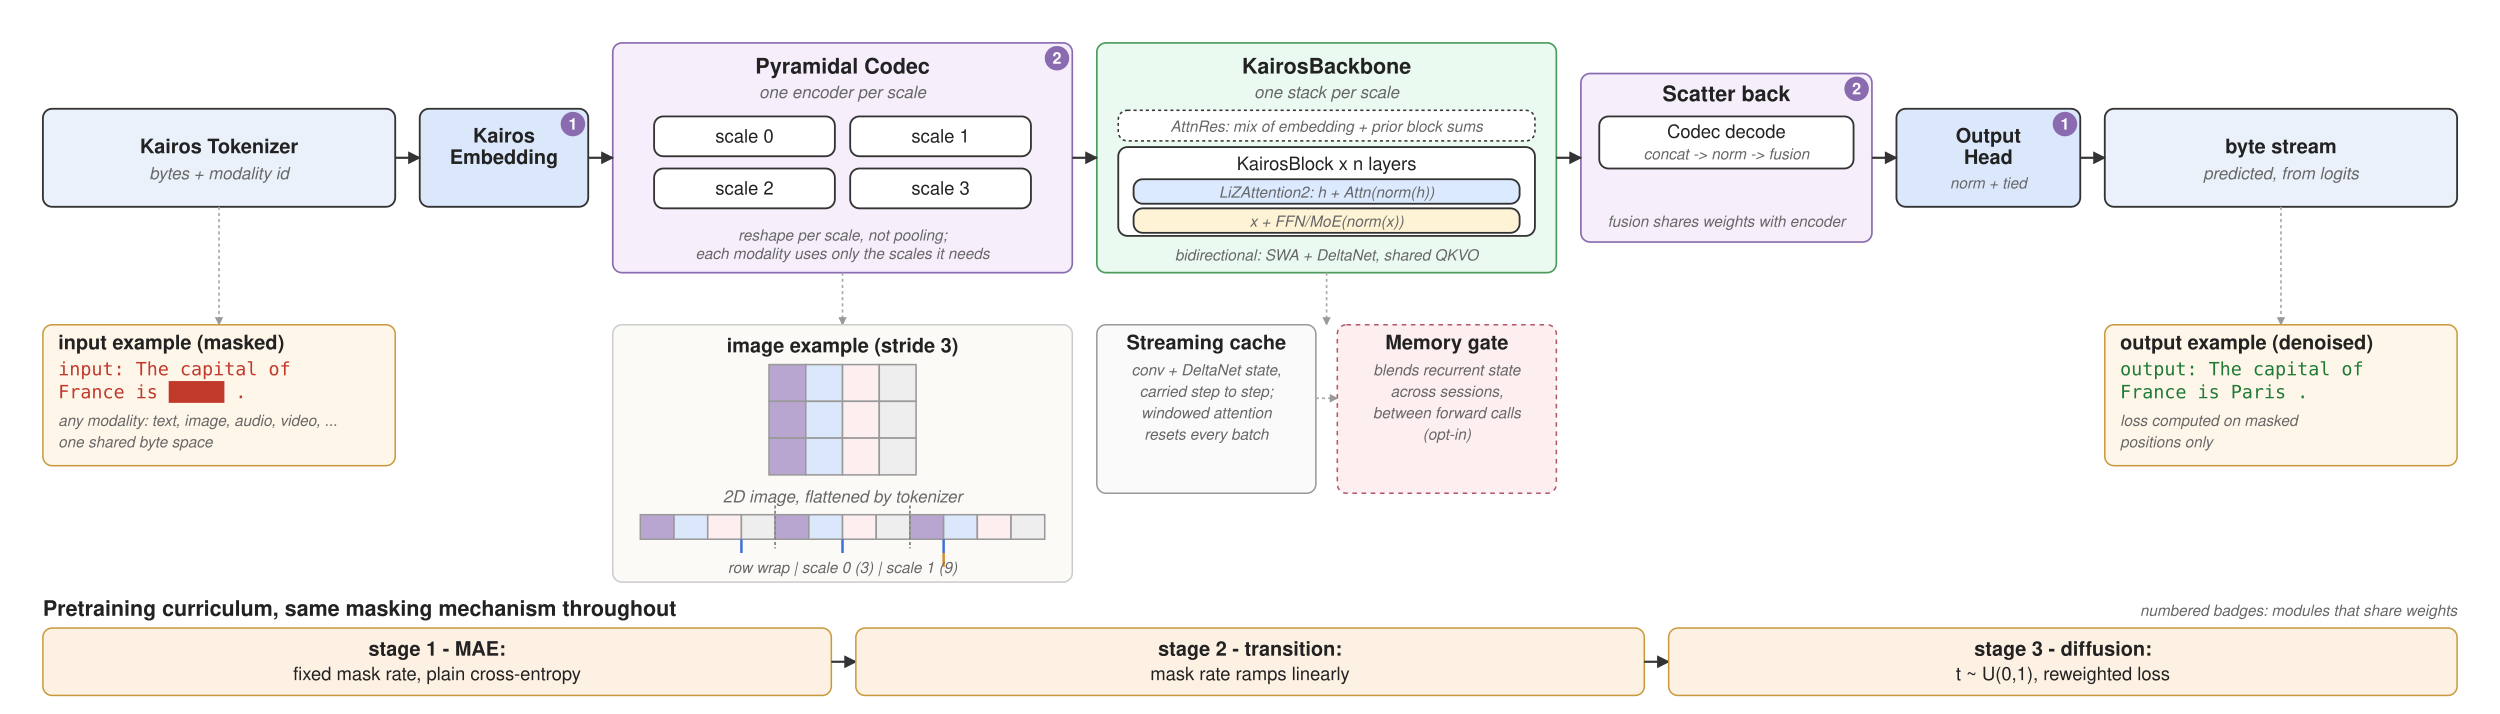
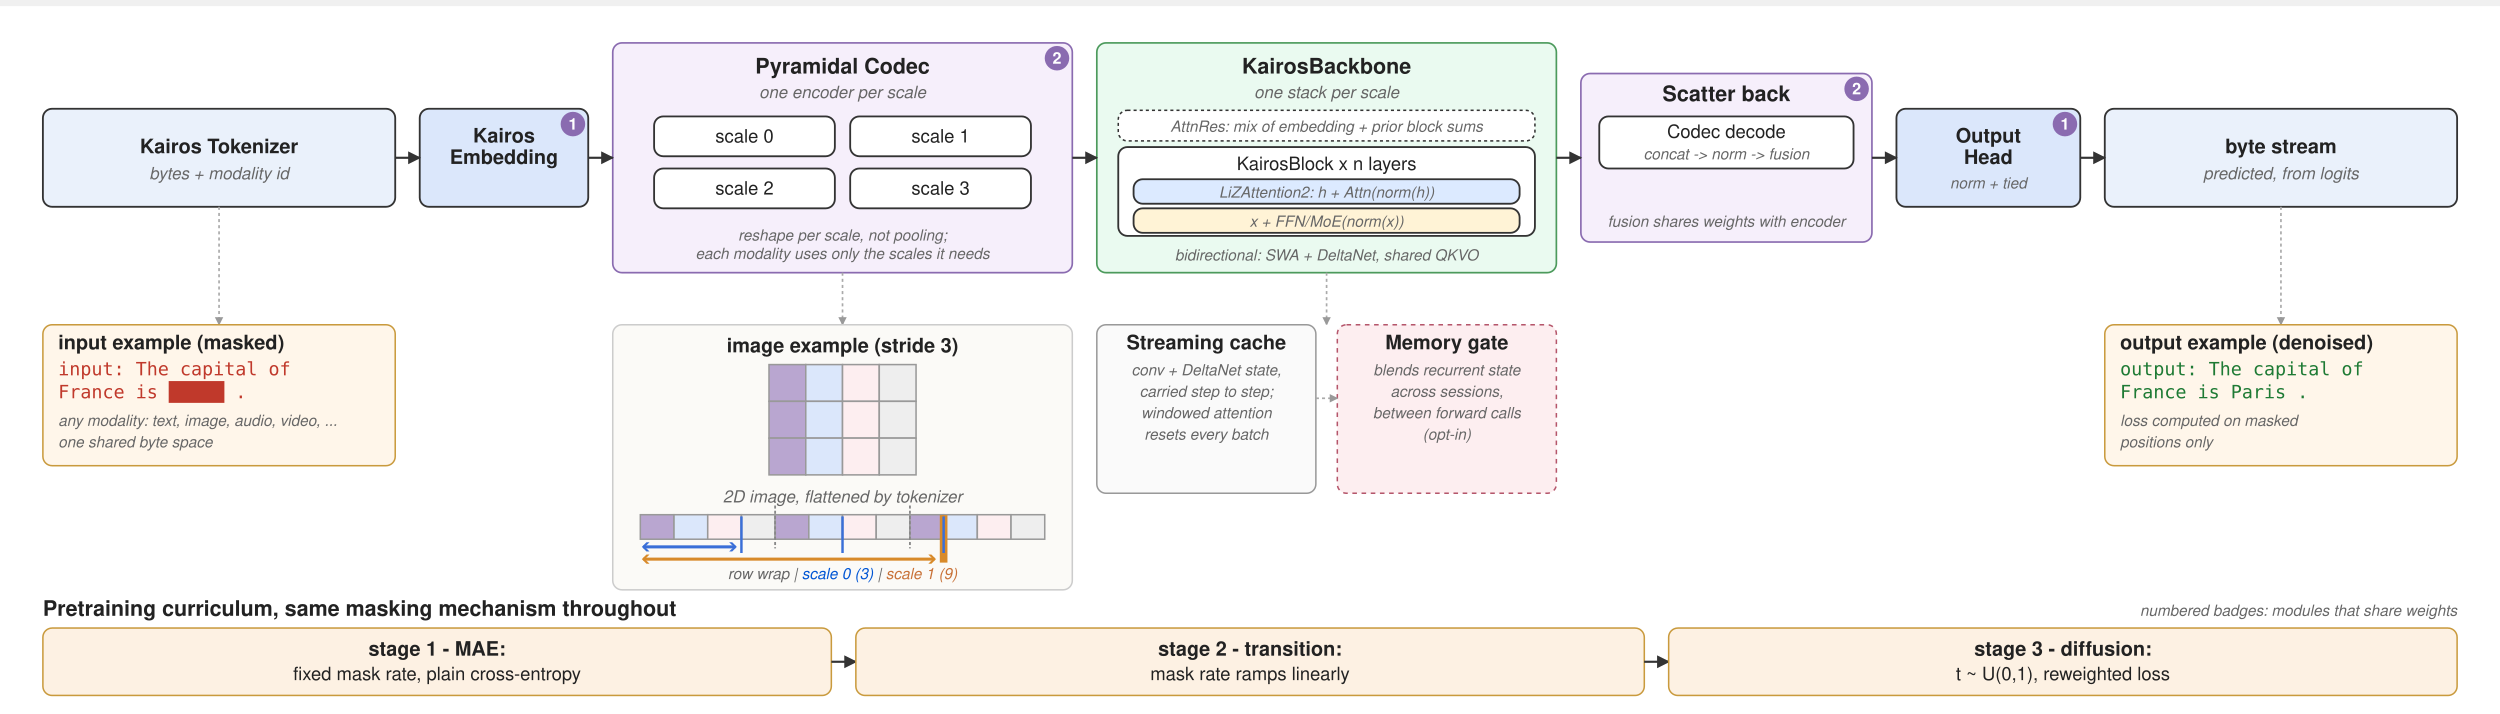
- <svg xmlns="http://www.w3.org/2000/svg" viewBox="0 0 1632 466" width="1632" height="466" font-family="Helvetica, Arial, sans-serif">
-   <defs>
+ <svg xmlns="http://www.w3.org/2000/svg" viewBox="0 0 1632 466" width="1632" height="466" font-family="Helvetica, Arial, sans-serif" version="1.1" id="svg97">
+   <defs id="defs2">
+     <marker style="overflow:visible" id="ArrowWideHeavy" refX="0" refY="0" orient="auto-start-reverse" markerWidth="0.5" markerHeight="0.5" viewBox="0 0 1 1" preserveAspectRatio="xMidYMid">
+       <path style="fill:context-stroke;fill-rule:evenodd;stroke:none" d="m 1,0 -3,3 h -2 l 3,-3 -3,-3 h 2 z" id="path3" />
+     </marker>
    <marker id="arrow" viewBox="0 0 10 10" refX="9" refY="5" markerWidth="6" markerHeight="6" orient="auto-start-reverse">
-       <path d="M0,0 10,5 0,10Z" fill="#333" />
+       <path d="M0,0 10,5 0,10Z" fill="#333" id="path1" />
    </marker>
    <marker id="arrow-light" viewBox="0 0 10 10" refX="9" refY="5" markerWidth="5" markerHeight="5" orient="auto-start-reverse">
-       <path d="M0,0 10,5 0,10Z" fill="#999" />
+       <path d="M0,0 10,5 0,10Z" fill="#999" id="path2" />
    </marker>
-     <style>
+     <style id="style2">
.t{font-size:14px;font-weight:700;fill:#222}
.b{font-size:13px;font-weight:700;fill:#222}
.r{font-size:12px;fill:#222}
.n{font-size:11px;font-style:italic;fill:#666}
.nn{font-size:10px;font-style:italic;fill:#666}
.m{font-size:12px;font-family:monospace;fill:#c0392b}
.c{font-size:12px;font-family:monospace;fill:#1e7a34}
.bd{font-size:10.5px;font-weight:700;fill:#fff}
.arr{stroke:#333;stroke-width:1.4;fill:none;marker-end:url(#arrow)}
.dl{stroke:#aaa;stroke-width:1.1;fill:none;stroke-dasharray:2,2;marker-end:url(#arrow-light)}
</style>
  </defs>
-   <rect width="1632" height="500" fill="#fff" />
-   <rect x="28.0" y="71.0" width="230.0" height="64.0" rx="6" fill="#eaf1fb" stroke="#333" stroke-width="1.2" />
-   <text x="143.0" y="100.0" class="b" text-anchor="middle">Kairos Tokenizer</text>
-   <text x="143.0" y="117.0" class="n" text-anchor="middle">bytes + modality id</text>
-   <rect x="274.0" y="71.0" width="110.0" height="64.0" rx="6" fill="#dbe7fb" stroke="#333" stroke-width="1.2" />
-   <text x="329.0" y="93.0" class="b" text-anchor="middle">Kairos</text>
-   <text x="329.0" y="107.0" class="b" text-anchor="middle">Embedding</text>
-   <circle cx="374.0" cy="81.0" r="8" fill="#8a6bb0" />
-   <text x="374.0" y="84.6" class="bd" text-anchor="middle">1</text>
-   <rect x="400.0" y="28.0" width="300.0" height="150.0" rx="6" fill="#f6effb" stroke="#8a6bb0" stroke-width="1.1" />
-   <text x="550.0" y="48.0" class="t" text-anchor="middle">Pyramidal Codec</text>
-   <text x="550.0" y="64.0" class="n" text-anchor="middle">one encoder per scale</text>
-   <circle cx="690.0" cy="38.0" r="8" fill="#8a6bb0" />
-   <text x="690.0" y="41.6" class="bd" text-anchor="middle">2</text>
-   <rect x="427.0" y="76.0" width="118.0" height="26.0" rx="6" fill="#fff" stroke="#333" stroke-width="1.2" />
-   <text x="486.0" y="93.0" class="r" text-anchor="middle">scale 0</text>
-   <rect x="555.0" y="76.0" width="118.0" height="26.0" rx="6" fill="#fff" stroke="#333" stroke-width="1.2" />
-   <text x="614.0" y="93.0" class="r" text-anchor="middle">scale 1</text>
-   <rect x="427.0" y="110.0" width="118.0" height="26.0" rx="6" fill="#fff" stroke="#333" stroke-width="1.2" />
-   <text x="486.0" y="127.0" class="r" text-anchor="middle">scale 2</text>
-   <rect x="555.0" y="110.0" width="118.0" height="26.0" rx="6" fill="#fff" stroke="#333" stroke-width="1.2" />
-   <text x="614.0" y="127.0" class="r" text-anchor="middle">scale 3</text>
-   <text x="550.0" y="157.0" class="nn" text-anchor="middle">reshape per scale, not pooling;</text>
-   <text x="550.0" y="169.0" class="nn" text-anchor="middle">each modality uses only the scales it needs</text>
-   <rect x="716.0" y="28.0" width="300.0" height="150.0" rx="6" fill="#eafaf0" stroke="#4c9a5c" stroke-width="1.1" />
-   <text x="866.0" y="48.0" class="t" text-anchor="middle">KairosBackbone</text>
-   <text x="866.0" y="64.0" class="n" text-anchor="middle">one stack per scale</text>
-   <rect x="730.0" y="72.0" width="272.0" height="20.0" rx="6" fill="#fff" stroke="#333" stroke-width="1" stroke-dasharray="2,2" />
-   <text x="866.0" y="86.0" class="nn" text-anchor="middle">AttnRes: mix of embedding + prior block sums</text>
-   <rect x="730.0" y="96.0" width="272.0" height="58.0" rx="6" fill="#fff" stroke="#333" stroke-width="1.2" />
-   <text x="866.0" y="111.0" class="r" text-anchor="middle">KairosBlock x n layers</text>
-   <rect x="740.0" y="117.0" width="252.0" height="16.0" rx="6" fill="#dceaff" stroke="#333" stroke-width="1.2" />
-   <text x="866.0" y="129.0" class="nn" text-anchor="middle">LiZAttention2: h + Attn(norm(h))</text>
-   <rect x="740.0" y="136.0" width="252.0" height="16.0" rx="6" fill="#fff3d6" stroke="#333" stroke-width="1.2" />
-   <text x="866.0" y="148.0" class="nn" text-anchor="middle">x + FFN/MoE(norm(x))</text>
-   <text x="866.0" y="170.0" class="nn" text-anchor="middle">bidirectional: SWA + DeltaNet, shared QKVO</text>
-   <rect x="1032.0" y="48.0" width="190.0" height="110.0" rx="6" fill="#f6effb" stroke="#8a6bb0" stroke-width="1.1" />
-   <text x="1127.0" y="66.0" class="t" text-anchor="middle">Scatter back</text>
-   <circle cx="1212.0" cy="58.0" r="8" fill="#8a6bb0" />
-   <text x="1212.0" y="61.6" class="bd" text-anchor="middle">2</text>
-   <rect x="1044.0" y="76.0" width="166.0" height="34.0" rx="6" fill="#fff" stroke="#333" stroke-width="1.2" />
-   <text x="1127.0" y="90.0" class="r" text-anchor="middle">Codec decode</text>
-   <text x="1127.0" y="104.0" class="nn" text-anchor="middle">concat -&gt; norm -&gt; fusion</text>
-   <text x="1127.0" y="148.0" class="nn" text-anchor="middle">fusion shares weights with encoder</text>
-   <rect x="1238.0" y="71.0" width="120.0" height="64.0" rx="6" fill="#dbe7fb" stroke="#333" stroke-width="1.2" />
-   <text x="1298.0" y="93.0" class="b" text-anchor="middle">Output</text>
-   <text x="1298.0" y="107.0" class="b" text-anchor="middle">Head</text>
-   <text x="1298.0" y="123.0" class="nn" text-anchor="middle">norm + tied</text>
-   <circle cx="1348.0" cy="81.0" r="8" fill="#8a6bb0" />
-   <text x="1348.0" y="84.6" class="bd" text-anchor="middle">1</text>
-   <rect x="1374.0" y="71.0" width="230.0" height="64.0" rx="6" fill="#eaf1fb" stroke="#333" stroke-width="1.2" />
-   <text x="1489.0" y="100.0" class="b" text-anchor="middle">byte stream</text>
-   <text x="1489.0" y="117.0" class="n" text-anchor="middle">predicted, from logits</text>
-   <path class="arr" d="M258.0,103.0 H274.0" />
-   <path class="arr" d="M384.0,103.0 H400.0" />
-   <path class="arr" d="M700.0,103.0 H716.0" />
-   <path class="arr" d="M1016.0,103.0 H1032.0" />
-   <path class="arr" d="M1222.0,103.0 H1238.0" />
-   <path class="arr" d="M1358.0,103.0 H1374.0" />
-   <path class="dl" d="M143.0,135.0 V212.0" />
-   <rect x="28.0" y="212.0" width="230.0" height="92.0" rx="6" fill="#fff6ea" stroke="#c99a3d" stroke-width="1" />
-   <text x="38.0" y="228.0" class="b" text-anchor="start">input example (masked)</text>
-   <text x="38.0" y="245.0" class="m" text-anchor="start">input: The capital of</text>
-   <text x="38.0" y="260.0" class="m" text-anchor="start">France is █████ .</text>
-   <text x="38.0" y="278.0" class="nn" text-anchor="start">any modality: text, image, audio, video, ...</text>
-   <text x="38.0" y="292.0" class="nn" text-anchor="start">one shared byte space</text>
-   <path class="dl" d="M550.0,178.0 V212.0" />
-   <rect x="400.0" y="212.0" width="300.0" height="168.0" rx="6" fill="#fbfaf7" stroke="#ccc" stroke-width="1" />
-   <text x="550.0" y="230.0" class="b" text-anchor="middle">image example (stride 3)</text>
-   <rect x="502.0" y="238.0" width="24.0" height="24.0" rx="0" fill="#b9a6d0" stroke="#999" stroke-width="1" />
-   <rect x="526.0" y="238.0" width="24.0" height="24.0" rx="0" fill="#dbe7fb" stroke="#999" stroke-width="1" />
-   <rect x="550.0" y="238.0" width="24.0" height="24.0" rx="0" fill="#fdeef0" stroke="#999" stroke-width="1" />
-   <rect x="574.0" y="238.0" width="24.0" height="24.0" rx="0" fill="#eee" stroke="#999" stroke-width="1" />
-   <rect x="502.0" y="262.0" width="24.0" height="24.0" rx="0" fill="#b9a6d0" stroke="#999" stroke-width="1" />
-   <rect x="526.0" y="262.0" width="24.0" height="24.0" rx="0" fill="#dbe7fb" stroke="#999" stroke-width="1" />
-   <rect x="550.0" y="262.0" width="24.0" height="24.0" rx="0" fill="#fdeef0" stroke="#999" stroke-width="1" />
-   <rect x="574.0" y="262.0" width="24.0" height="24.0" rx="0" fill="#eee" stroke="#999" stroke-width="1" />
-   <rect x="502.0" y="286.0" width="24.0" height="24.0" rx="0" fill="#b9a6d0" stroke="#999" stroke-width="1" />
-   <rect x="526.0" y="286.0" width="24.0" height="24.0" rx="0" fill="#dbe7fb" stroke="#999" stroke-width="1" />
-   <rect x="550.0" y="286.0" width="24.0" height="24.0" rx="0" fill="#fdeef0" stroke="#999" stroke-width="1" />
-   <rect x="574.0" y="286.0" width="24.0" height="24.0" rx="0" fill="#eee" stroke="#999" stroke-width="1" />
-   <text x="550.0" y="328.0" class="n" text-anchor="middle">2D image, flattened by tokenizer</text>
-   <rect x="418.0" y="336.0" width="22.0" height="16.0" rx="0" fill="#b9a6d0" stroke="#999" stroke-width="1" />
-   <rect x="440.0" y="336.0" width="22.0" height="16.0" rx="0" fill="#dbe7fb" stroke="#999" stroke-width="1" />
-   <rect x="462.0" y="336.0" width="22.0" height="16.0" rx="0" fill="#fdeef0" stroke="#999" stroke-width="1" />
-   <rect x="484.0" y="336.0" width="22.0" height="16.0" rx="0" fill="#eee" stroke="#999" stroke-width="1" />
-   <rect x="506.0" y="336.0" width="22.0" height="16.0" rx="0" fill="#b9a6d0" stroke="#999" stroke-width="1" />
-   <rect x="528.0" y="336.0" width="22.0" height="16.0" rx="0" fill="#dbe7fb" stroke="#999" stroke-width="1" />
-   <rect x="550.0" y="336.0" width="22.0" height="16.0" rx="0" fill="#fdeef0" stroke="#999" stroke-width="1" />
-   <rect x="572.0" y="336.0" width="22.0" height="16.0" rx="0" fill="#eee" stroke="#999" stroke-width="1" />
-   <rect x="594.0" y="336.0" width="22.0" height="16.0" rx="0" fill="#b9a6d0" stroke="#999" stroke-width="1" />
-   <rect x="616.0" y="336.0" width="22.0" height="16.0" rx="0" fill="#dbe7fb" stroke="#999" stroke-width="1" />
-   <rect x="638.0" y="336.0" width="22.0" height="16.0" rx="0" fill="#fdeef0" stroke="#999" stroke-width="1" />
-   <rect x="660.0" y="336.0" width="22.0" height="16.0" rx="0" fill="#eee" stroke="#999" stroke-width="1" />
-   <path d="M506.0,330.0 V358.0" stroke="#888" stroke-width="1.2" stroke-dasharray="2,1.4" fill="none" />
-   <path d="M594.0,330.0 V358.0" stroke="#888" stroke-width="1.2" stroke-dasharray="2,1.4" fill="none" />
-   <path d="M484.0,352.0 V361.0" stroke="#3a6fd8" stroke-width="1.6" fill="none" />
-   <path d="M550.0,352.0 V361.0" stroke="#3a6fd8" stroke-width="1.6" fill="none" />
-   <path d="M616.0,352.0 V361.0" stroke="#3a6fd8" stroke-width="1.6" fill="none" />
-   <path d="M616.0,361.0 V370.0" stroke="#d88a2a" stroke-width="1.6" fill="none" />
-   <text x="550.0" y="374.0" class="nn" text-anchor="middle">row wrap | scale 0 (3) | scale 1 (9)</text>
-   <path class="dl" d="M866.0,178.0 V212.0" />
-   <rect x="716.0" y="212.0" width="300.0" height="110.0" rx="6" fill="#ffffff" stroke="#999" stroke-width="0" />
-   <rect x="716.0" y="212.0" width="143.0" height="110.0" rx="6" fill="#fafafa" stroke="#999" stroke-width="1" />
-   <text x="787.5" y="228.0" class="b" text-anchor="middle">Streaming cache</text>
-   <text x="787.5" y="245.0" class="nn" text-anchor="middle">conv + DeltaNet state,</text>
-   <text x="787.5" y="259.0" class="nn" text-anchor="middle">carried step to step;</text>
-   <text x="787.5" y="273.0" class="nn" text-anchor="middle">windowed attention</text>
-   <text x="787.5" y="287.0" class="nn" text-anchor="middle">resets every batch</text>
-   <rect x="873.0" y="212.0" width="143.0" height="110.0" rx="6" fill="#fdeef0" stroke="#b5566b" stroke-width="1" stroke-dasharray="3,3" />
-   <text x="944.5" y="228.0" class="b" text-anchor="middle">Memory gate</text>
-   <text x="944.5" y="245.0" class="nn" text-anchor="middle">blends recurrent state</text>
-   <text x="944.5" y="259.0" class="nn" text-anchor="middle">across sessions,</text>
-   <text x="944.5" y="273.0" class="nn" text-anchor="middle">between forward calls</text>
-   <text x="944.5" y="287.0" class="nn" text-anchor="middle">(opt-in)</text>
-   <path class="dl" d="M859.0,260.0 H873.0" />
-   <path class="dl" d="M1489.0,135.0 V212.0" />
-   <rect x="1374.0" y="212.0" width="230.0" height="92.0" rx="6" fill="#fff6ea" stroke="#c99a3d" stroke-width="1" />
-   <text x="1384.0" y="228.0" class="b" text-anchor="start">output example (denoised)</text>
-   <text x="1384.0" y="245.0" class="c" text-anchor="start">output: The capital of</text>
-   <text x="1384.0" y="260.0" class="c" text-anchor="start">France is Paris .</text>
-   <text x="1384.0" y="278.0" class="nn" text-anchor="start">loss computed on masked</text>
-   <text x="1384.0" y="292.0" class="nn" text-anchor="start">positions only</text>
-   <text x="28.0" y="402.0" class="t" text-anchor="start">Pretraining curriculum, same masking mechanism throughout</text>
-   <text x="1604.0" y="402.0" class="nn" text-anchor="end">numbered badges: modules that share weights</text>
-   <rect x="28.0" y="410.0" width="514.7" height="44.0" rx="6" fill="#fdf1e3" stroke="#c99a3d" stroke-width="1" />
-   <text x="285.3" y="428.0" class="b" text-anchor="middle">stage 1 - MAE:</text>
-   <text x="285.3" y="444.0" class="r" text-anchor="middle">fixed mask rate, plain cross-entropy</text>
-   <path class="arr" d="M542.7,432.0 H558.7" />
-   <rect x="558.7" y="410.0" width="514.7" height="44.0" rx="6" fill="#fdf1e3" stroke="#c99a3d" stroke-width="1" />
-   <text x="816.0" y="428.0" class="b" text-anchor="middle">stage 2 - transition:</text>
-   <text x="816.0" y="444.0" class="r" text-anchor="middle">mask rate ramps linearly</text>
-   <path class="arr" d="M1073.3,432.0 H1089.3" />
-   <rect x="1089.3" y="410.0" width="514.7" height="44.0" rx="6" fill="#fdf1e3" stroke="#c99a3d" stroke-width="1" />
-   <text x="1346.7" y="428.0" class="b" text-anchor="middle">stage 3 - diffusion:</text>
-   <text x="1346.7" y="444.0" class="r" text-anchor="middle">t ~ U(0,1), reweighted loss</text>
+   <rect width="1632" height="500" fill="#ffffff" id="rect2" x="0" y="4" />
+   <rect x="28.0" y="71.0" width="230.0" height="64.0" rx="6" fill="#eaf1fb" stroke="#333" stroke-width="1.2" id="rect3" />
+   <text x="143.0" y="100.0" class="b" text-anchor="middle" id="text3">Kairos Tokenizer</text>
+   <text x="143.0" y="117.0" class="n" text-anchor="middle" id="text4">bytes + modality id</text>
+   <rect x="274.0" y="71.0" width="110.0" height="64.0" rx="6" fill="#dbe7fb" stroke="#333" stroke-width="1.2" id="rect4" />
+   <text x="329.0" y="93.0" class="b" text-anchor="middle" id="text5">Kairos</text>
+   <text x="329.0" y="107.0" class="b" text-anchor="middle" id="text6">Embedding</text>
+   <circle cx="374.0" cy="81.0" r="8" fill="#8a6bb0" id="circle6" />
+   <text x="374.0" y="84.6" class="bd" text-anchor="middle" id="text7">1</text>
+   <rect x="400.0" y="28.0" width="300.0" height="150.0" rx="6" fill="#f6effb" stroke="#8a6bb0" stroke-width="1.1" id="rect7" />
+   <text x="550.0" y="48.0" class="t" text-anchor="middle" id="text8">Pyramidal Codec</text>
+   <text x="550.0" y="64.0" class="n" text-anchor="middle" id="text9">one encoder per scale</text>
+   <circle cx="690.0" cy="38.0" r="8" fill="#8a6bb0" id="circle9" />
+   <text x="690.0" y="41.6" class="bd" text-anchor="middle" id="text10">2</text>
+   <rect x="427.0" y="76.0" width="118.0" height="26.0" rx="6" fill="#fff" stroke="#333" stroke-width="1.2" id="rect10" />
+   <text x="486.0" y="93.0" class="r" text-anchor="middle" id="text11">scale 0</text>
+   <rect x="555.0" y="76.0" width="118.0" height="26.0" rx="6" fill="#fff" stroke="#333" stroke-width="1.2" id="rect11" />
+   <text x="614.0" y="93.0" class="r" text-anchor="middle" id="text12">scale 1</text>
+   <rect x="427.0" y="110.0" width="118.0" height="26.0" rx="6" fill="#fff" stroke="#333" stroke-width="1.2" id="rect12" />
+   <text x="486.0" y="127.0" class="r" text-anchor="middle" id="text13">scale 2</text>
+   <rect x="555.0" y="110.0" width="118.0" height="26.0" rx="6" fill="#fff" stroke="#333" stroke-width="1.2" id="rect13" />
+   <text x="614.0" y="127.0" class="r" text-anchor="middle" id="text14">scale 3</text>
+   <text x="550.0" y="157.0" class="nn" text-anchor="middle" id="text15">reshape per scale, not pooling;</text>
+   <text x="550.0" y="169.0" class="nn" text-anchor="middle" id="text16">each modality uses only the scales it needs</text>
+   <rect x="716.0" y="28.0" width="300.0" height="150.0" rx="6" fill="#eafaf0" stroke="#4c9a5c" stroke-width="1.1" id="rect16" />
+   <text x="866.0" y="48.0" class="t" text-anchor="middle" id="text17">KairosBackbone</text>
+   <text x="866.0" y="64.0" class="n" text-anchor="middle" id="text18">one stack per scale</text>
+   <rect x="730.0" y="72.0" width="272.0" height="20.0" rx="6" fill="#fff" stroke="#333" stroke-width="1" stroke-dasharray="2,2" id="rect18" />
+   <text x="866.0" y="86.0" class="nn" text-anchor="middle" id="text19">AttnRes: mix of embedding + prior block sums</text>
+   <rect x="730.0" y="96.0" width="272.0" height="58.0" rx="6" fill="#fff" stroke="#333" stroke-width="1.2" id="rect19" />
+   <text x="866.0" y="111.0" class="r" text-anchor="middle" id="text20">KairosBlock x n layers</text>
+   <rect x="740.0" y="117.0" width="252.0" height="16.0" rx="6" fill="#dceaff" stroke="#333" stroke-width="1.2" id="rect20" />
+   <text x="866.0" y="129.0" class="nn" text-anchor="middle" id="text21">LiZAttention2: h + Attn(norm(h))</text>
+   <rect x="740.0" y="136.0" width="252.0" height="16.0" rx="6" fill="#fff3d6" stroke="#333" stroke-width="1.2" id="rect21" />
+   <text x="866.0" y="148.0" class="nn" text-anchor="middle" id="text22">x + FFN/MoE(norm(x))</text>
+   <text x="866.0" y="170.0" class="nn" text-anchor="middle" id="text23">bidirectional: SWA + DeltaNet, shared QKVO</text>
+   <rect x="1032.0" y="48.0" width="190.0" height="110.0" rx="6" fill="#f6effb" stroke="#8a6bb0" stroke-width="1.1" id="rect23" />
+   <text x="1127.0" y="66.0" class="t" text-anchor="middle" id="text24">Scatter back</text>
+   <circle cx="1212.0" cy="58.0" r="8" fill="#8a6bb0" id="circle24" />
+   <text x="1212.0" y="61.6" class="bd" text-anchor="middle" id="text25">2</text>
+   <rect x="1044.0" y="76.0" width="166.0" height="34.0" rx="6" fill="#fff" stroke="#333" stroke-width="1.2" id="rect25" />
+   <text x="1127.0" y="90.0" class="r" text-anchor="middle" id="text26">Codec decode</text>
+   <text x="1127.0" y="104.0" class="nn" text-anchor="middle" id="text27">concat -&gt; norm -&gt; fusion</text>
+   <text x="1127.0" y="148.0" class="nn" text-anchor="middle" id="text28">fusion shares weights with encoder</text>
+   <rect x="1238.0" y="71.0" width="120.0" height="64.0" rx="6" fill="#dbe7fb" stroke="#333" stroke-width="1.2" id="rect28" />
+   <text x="1298.0" y="93.0" class="b" text-anchor="middle" id="text29">Output</text>
+   <text x="1298.0" y="107.0" class="b" text-anchor="middle" id="text30">Head</text>
+   <text x="1298.0" y="123.0" class="nn" text-anchor="middle" id="text31">norm + tied</text>
+   <circle cx="1348.0" cy="81.0" r="8" fill="#8a6bb0" id="circle31" />
+   <text x="1348.0" y="84.6" class="bd" text-anchor="middle" id="text32">1</text>
+   <rect x="1374.0" y="71.0" width="230.0" height="64.0" rx="6" fill="#eaf1fb" stroke="#333" stroke-width="1.2" id="rect32" />
+   <text x="1489.0" y="100.0" class="b" text-anchor="middle" id="text33">byte stream</text>
+   <text x="1489.0" y="117.0" class="n" text-anchor="middle" id="text34">predicted, from logits</text>
+   <path class="arr" d="M258.0,103.0 H274.0" id="path34" />
+   <path class="arr" d="M384.0,103.0 H400.0" id="path35" />
+   <path class="arr" d="M700.0,103.0 H716.0" id="path36" />
+   <path class="arr" d="M1016.0,103.0 H1032.0" id="path37" />
+   <path class="arr" d="M1222.0,103.0 H1238.0" id="path38" />
+   <path class="arr" d="M1358.0,103.0 H1374.0" id="path39" />
+   <path class="dl" d="M143.0,135.0 V212.0" id="path40" />
+   <rect x="28.0" y="212.0" width="230.0" height="92.0" rx="6" fill="#fff6ea" stroke="#c99a3d" stroke-width="1" id="rect40" />
+   <text x="38.0" y="228.0" class="b" text-anchor="start" id="text40">input example (masked)</text>
+   <text x="38.0" y="245.0" class="m" text-anchor="start" id="text41">input: The capital of</text>
+   <text x="38.0" y="260.0" class="m" text-anchor="start" id="text42">France is █████ .</text>
+   <text x="38.0" y="278.0" class="nn" text-anchor="start" id="text43">any modality: text, image, audio, video, ...</text>
+   <text x="38.0" y="292.0" class="nn" text-anchor="start" id="text44">one shared byte space</text>
+   <path class="dl" d="M550.0,178.0 V212.0" id="path44" />
+   <rect x="400" y="212" width="300" height="173.032" rx="6" fill="#fbfaf7" stroke="#cccccc" stroke-width="1" id="rect44" />
+   <text x="550.0" y="230.0" class="b" text-anchor="middle" id="text45">image example (stride 3)</text>
+   <rect x="502.0" y="238.0" width="24.0" height="24.0" rx="0" fill="#b9a6d0" stroke="#999" stroke-width="1" id="rect45" />
+   <rect x="526.0" y="238.0" width="24.0" height="24.0" rx="0" fill="#dbe7fb" stroke="#999" stroke-width="1" id="rect46" />
+   <rect x="550.0" y="238.0" width="24.0" height="24.0" rx="0" fill="#fdeef0" stroke="#999" stroke-width="1" id="rect47" />
+   <rect x="574.0" y="238.0" width="24.0" height="24.0" rx="0" fill="#eee" stroke="#999" stroke-width="1" id="rect48" />
+   <rect x="502.0" y="262.0" width="24.0" height="24.0" rx="0" fill="#b9a6d0" stroke="#999" stroke-width="1" id="rect49" />
+   <rect x="526.0" y="262.0" width="24.0" height="24.0" rx="0" fill="#dbe7fb" stroke="#999" stroke-width="1" id="rect50" />
+   <rect x="550.0" y="262.0" width="24.0" height="24.0" rx="0" fill="#fdeef0" stroke="#999" stroke-width="1" id="rect51" />
+   <rect x="574.0" y="262.0" width="24.0" height="24.0" rx="0" fill="#eee" stroke="#999" stroke-width="1" id="rect52" />
+   <rect x="502.0" y="286.0" width="24.0" height="24.0" rx="0" fill="#b9a6d0" stroke="#999" stroke-width="1" id="rect53" />
+   <rect x="526.0" y="286.0" width="24.0" height="24.0" rx="0" fill="#dbe7fb" stroke="#999" stroke-width="1" id="rect54" />
+   <rect x="550.0" y="286.0" width="24.0" height="24.0" rx="0" fill="#fdeef0" stroke="#999" stroke-width="1" id="rect55" />
+   <rect x="574.0" y="286.0" width="24.0" height="24.0" rx="0" fill="#eee" stroke="#999" stroke-width="1" id="rect56" />
+   <text x="550.0" y="328.0" class="n" text-anchor="middle" id="text56">2D image, flattened by tokenizer</text>
+   <rect x="418.0" y="336.0" width="22.0" height="16.0" rx="0" fill="#b9a6d0" stroke="#999" stroke-width="1" id="rect57" />
+   <rect x="440.0" y="336.0" width="22.0" height="16.0" rx="0" fill="#dbe7fb" stroke="#999" stroke-width="1" id="rect58" />
+   <rect x="462.0" y="336.0" width="22.0" height="16.0" rx="0" fill="#fdeef0" stroke="#999" stroke-width="1" id="rect59" />
+   <rect x="484.0" y="336.0" width="22.0" height="16.0" rx="0" fill="#eee" stroke="#999" stroke-width="1" id="rect60" />
+   <rect x="506.0" y="336.0" width="22.0" height="16.0" rx="0" fill="#b9a6d0" stroke="#999" stroke-width="1" id="rect61" />
+   <rect x="528.0" y="336.0" width="22.0" height="16.0" rx="0" fill="#dbe7fb" stroke="#999" stroke-width="1" id="rect62" />
+   <rect x="550.0" y="336.0" width="22.0" height="16.0" rx="0" fill="#fdeef0" stroke="#999" stroke-width="1" id="rect63" />
+   <rect x="572.0" y="336.0" width="22.0" height="16.0" rx="0" fill="#eee" stroke="#999" stroke-width="1" id="rect64" />
+   <rect x="594.0" y="336.0" width="22.0" height="16.0" rx="0" fill="#b9a6d0" stroke="#999" stroke-width="1" id="rect65" />
+   <rect x="616.0" y="336.0" width="22.0" height="16.0" rx="0" fill="#dbe7fb" stroke="#999" stroke-width="1" id="rect66" />
+   <rect x="638.0" y="336.0" width="22.0" height="16.0" rx="0" fill="#fdeef0" stroke="#999" stroke-width="1" id="rect67" />
+   <rect x="660.0" y="336.0" width="22.0" height="16.0" rx="0" fill="#eee" stroke="#999" stroke-width="1" id="rect68" />
+   <path d="M506.0,330.0 V358.0" stroke="#888" stroke-width="1.2" stroke-dasharray="2,1.4" fill="none" id="path68" />
+   <path d="M594.0,330.0 V358.0" stroke="#888" stroke-width="1.2" stroke-dasharray="2,1.4" fill="none" id="path69" />
+   <path d="M 484,337.114 V 361" stroke="#3a6fd8" stroke-width="1.6" fill="none" id="path70" />
+   <path d="M 550,337.114 V 361" stroke="#3a6fd8" stroke-width="1.6" fill="none" id="path71" />
+   <path d="m 616,336.259 v 31.015" stroke="#d88a2a" stroke-width="3.098" fill="none" id="path73" style="stroke-width:5;stroke-dasharray:none" />
+   <path d="M 616,337.114 V 361" stroke="#3a6fd8" stroke-width="1.6" fill="none" id="path72" />
+   <text x="550" y="378" class="nn" text-anchor="middle" id="text73">row wrap | <tspan style="fill:#0055d4" id="tspan98">scale 0 (3)</tspan> | <tspan style="fill:#c87137" id="tspan97">scale 1 (9)</tspan>
+   </text>
+   <path class="dl" d="M866.0,178.0 V212.0" id="path74" />
+   <rect x="716.0" y="212.0" width="300.0" height="110.0" rx="6" fill="#ffffff" stroke="#999" stroke-width="0" id="rect74" />
+   <rect x="716.0" y="212.0" width="143.0" height="110.0" rx="6" fill="#fafafa" stroke="#999" stroke-width="1" id="rect75" />
+   <text x="787.5" y="228.0" class="b" text-anchor="middle" id="text75">Streaming cache</text>
+   <text x="787.5" y="245.0" class="nn" text-anchor="middle" id="text76">conv + DeltaNet state,</text>
+   <text x="787.5" y="259.0" class="nn" text-anchor="middle" id="text77">carried step to step;</text>
+   <text x="787.5" y="273.0" class="nn" text-anchor="middle" id="text78">windowed attention</text>
+   <text x="787.5" y="287.0" class="nn" text-anchor="middle" id="text79">resets every batch</text>
+   <rect x="873.0" y="212.0" width="143.0" height="110.0" rx="6" fill="#fdeef0" stroke="#b5566b" stroke-width="1" stroke-dasharray="3,3" id="rect79" />
+   <text x="944.5" y="228.0" class="b" text-anchor="middle" id="text80">Memory gate</text>
+   <text x="944.5" y="245.0" class="nn" text-anchor="middle" id="text81">blends recurrent state</text>
+   <text x="944.5" y="259.0" class="nn" text-anchor="middle" id="text82">across sessions,</text>
+   <text x="944.5" y="273.0" class="nn" text-anchor="middle" id="text83">between forward calls</text>
+   <text x="944.5" y="287.0" class="nn" text-anchor="middle" id="text84">(opt-in)</text>
+   <path class="dl" d="M859.0,260.0 H873.0" id="path84" />
+   <path class="dl" d="M1489.0,135.0 V212.0" id="path85" />
+   <rect x="1374.0" y="212.0" width="230.0" height="92.0" rx="6" fill="#fff6ea" stroke="#c99a3d" stroke-width="1" id="rect85" />
+   <text x="1384.0" y="228.0" class="b" text-anchor="start" id="text85">output example (denoised)</text>
+   <text x="1384.0" y="245.0" class="c" text-anchor="start" id="text86">output: The capital of</text>
+   <text x="1384.0" y="260.0" class="c" text-anchor="start" id="text87">France is Paris .</text>
+   <text x="1384.0" y="278.0" class="nn" text-anchor="start" id="text88">loss computed on masked</text>
+   <text x="1384.0" y="292.0" class="nn" text-anchor="start" id="text89">positions only</text>
+   <text x="28.0" y="402.0" class="t" text-anchor="start" id="text90">Pretraining curriculum, same masking mechanism throughout</text>
+   <text x="1604.0" y="402.0" class="nn" text-anchor="end" id="text91">numbered badges: modules that share weights</text>
+   <rect x="28.0" y="410.0" width="514.7" height="44.0" rx="6" fill="#fdf1e3" stroke="#c99a3d" stroke-width="1" id="rect91" />
+   <text x="285.3" y="428.0" class="b" text-anchor="middle" id="text92">stage 1 - MAE:</text>
+   <text x="285.3" y="444.0" class="r" text-anchor="middle" id="text93">fixed mask rate, plain cross-entropy</text>
+   <path class="arr" d="M542.7,432.0 H558.7" id="path93" />
+   <rect x="558.7" y="410.0" width="514.7" height="44.0" rx="6" fill="#fdf1e3" stroke="#c99a3d" stroke-width="1" id="rect93" />
+   <text x="816.0" y="428.0" class="b" text-anchor="middle" id="text94">stage 2 - transition:</text>
+   <text x="816.0" y="444.0" class="r" text-anchor="middle" id="text95">mask rate ramps linearly</text>
+   <path class="arr" d="M1073.3,432.0 H1089.3" id="path95" />
+   <rect x="1089.3" y="410.0" width="514.7" height="44.0" rx="6" fill="#fdf1e3" stroke="#c99a3d" stroke-width="1" id="rect95" />
+   <text x="1346.7" y="428.0" class="b" text-anchor="middle" id="text96">stage 3 - diffusion:</text>
+   <text x="1346.7" y="444.0" class="r" text-anchor="middle" id="text97">t ~ U(0,1), reweighted loss</text>
+   <path style="fill:#3a6fd8;fill-opacity:1;stroke:#3a6fd8;stroke-width:2;stroke-dasharray:none;stroke-opacity:1;marker-start:url(#ArrowWideHeavy);marker-end:url(#ArrowWideHeavy);stroke-dashoffset:0" d="m 420,357 h 60" id="path99" />
+   <path style="fill:#0055d4;fill-opacity:1;stroke:#d88a2a;stroke-width:2;stroke-dasharray:none;marker-start:url(#ArrowWideHeavy);marker-end:url(#ArrowWideHeavy);stroke-dashoffset:0" d="M 420,365 H 610" id="path100" />
</svg>
